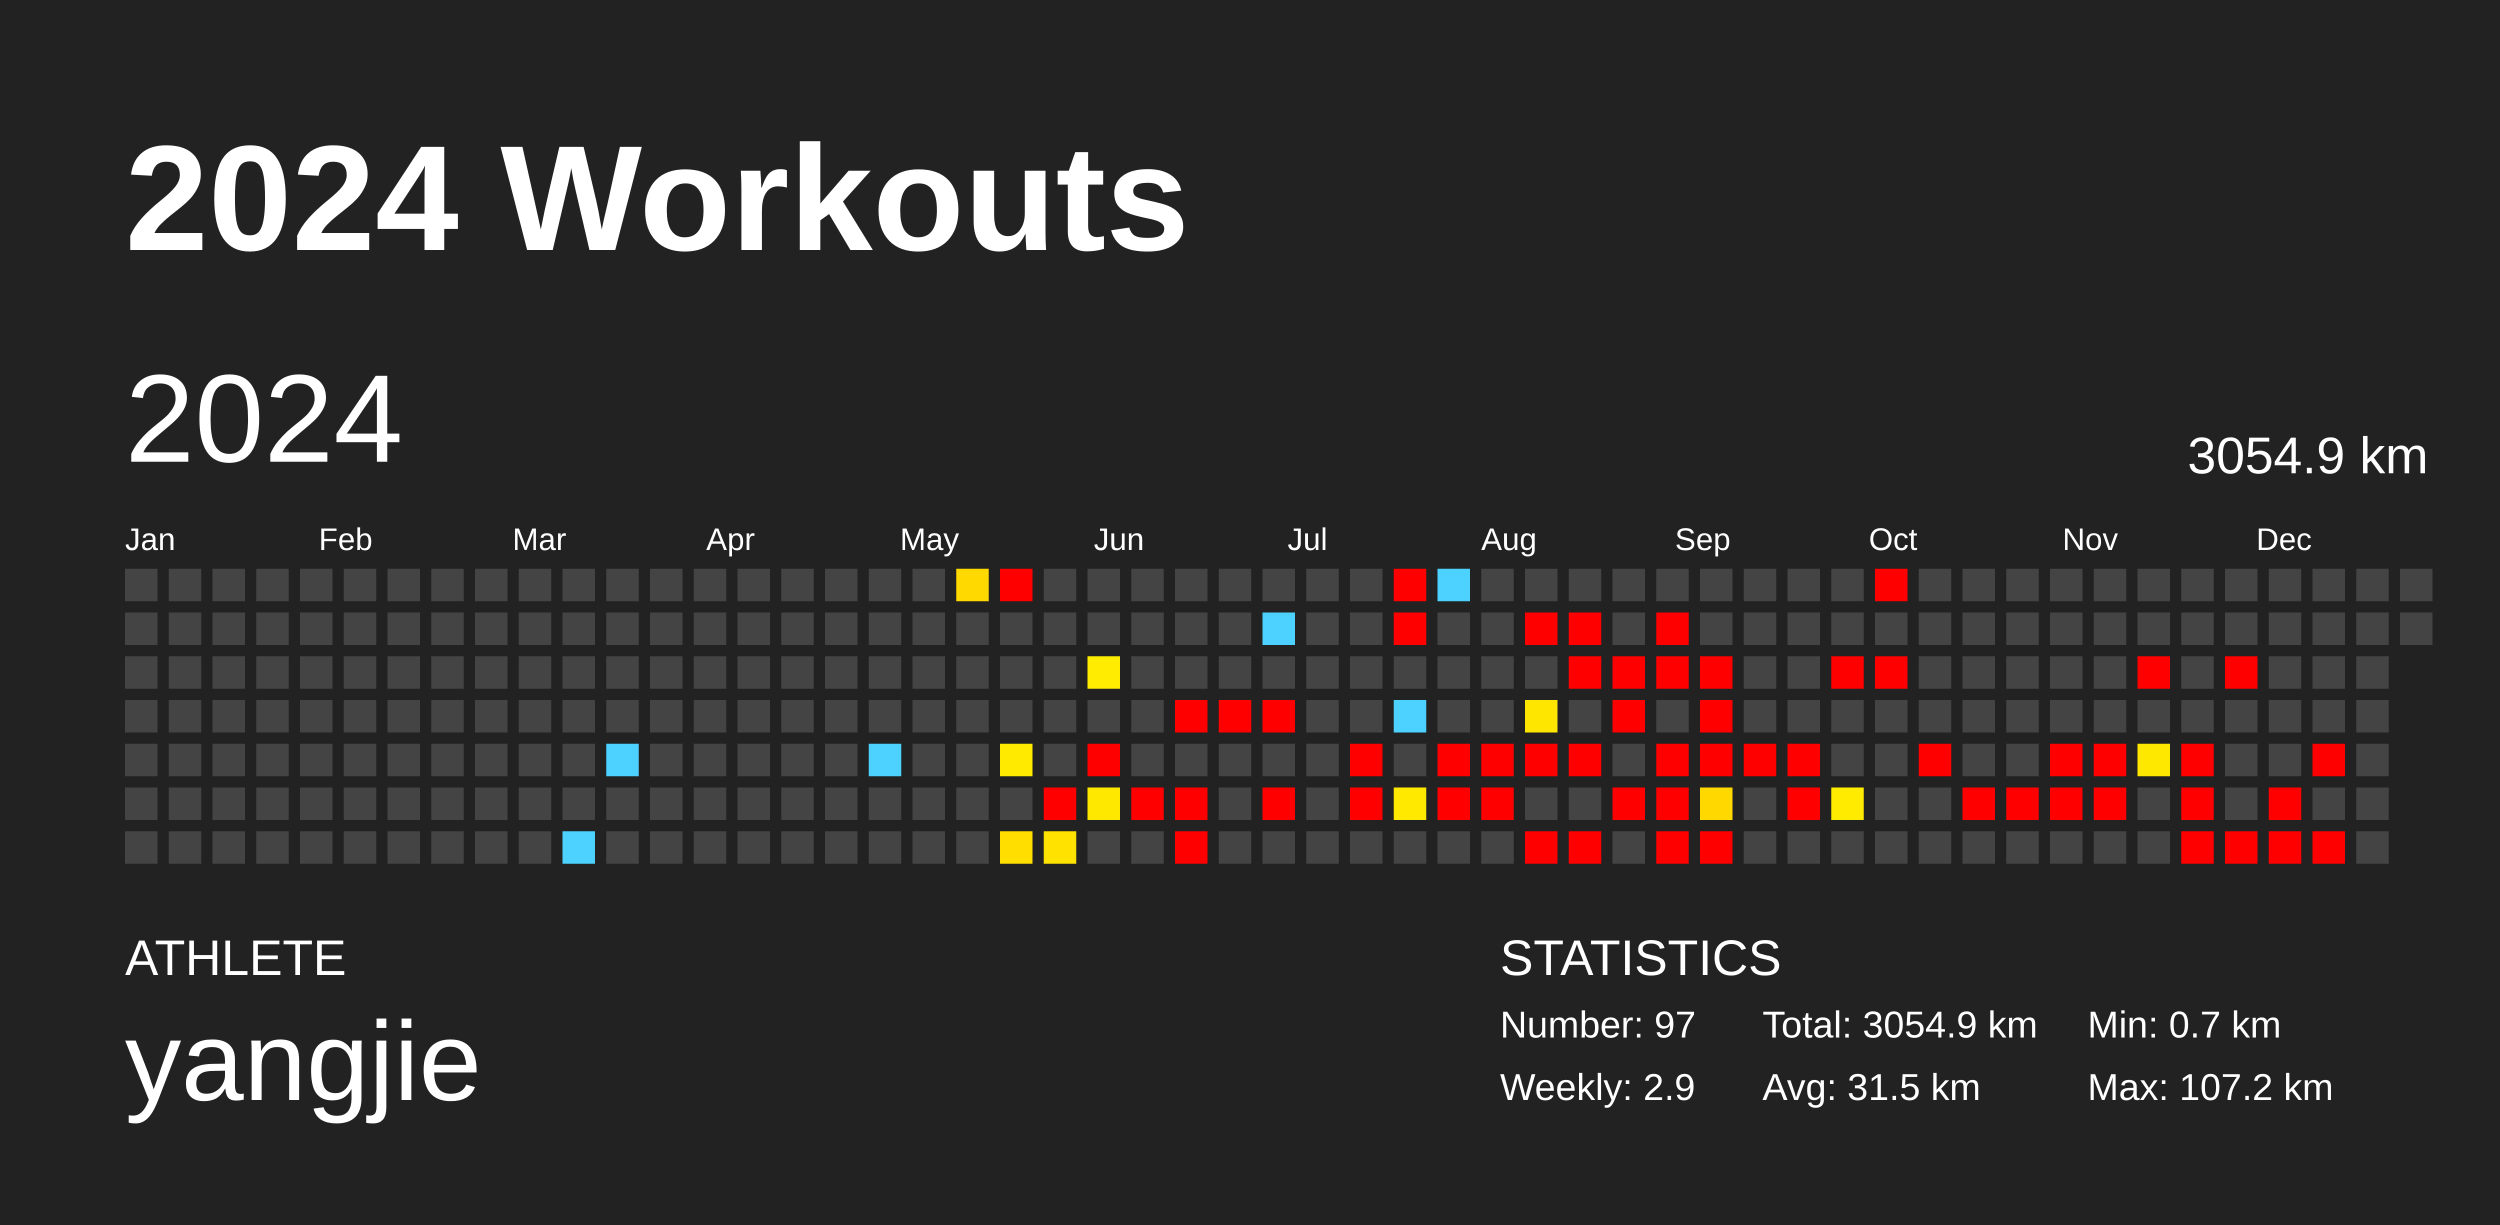
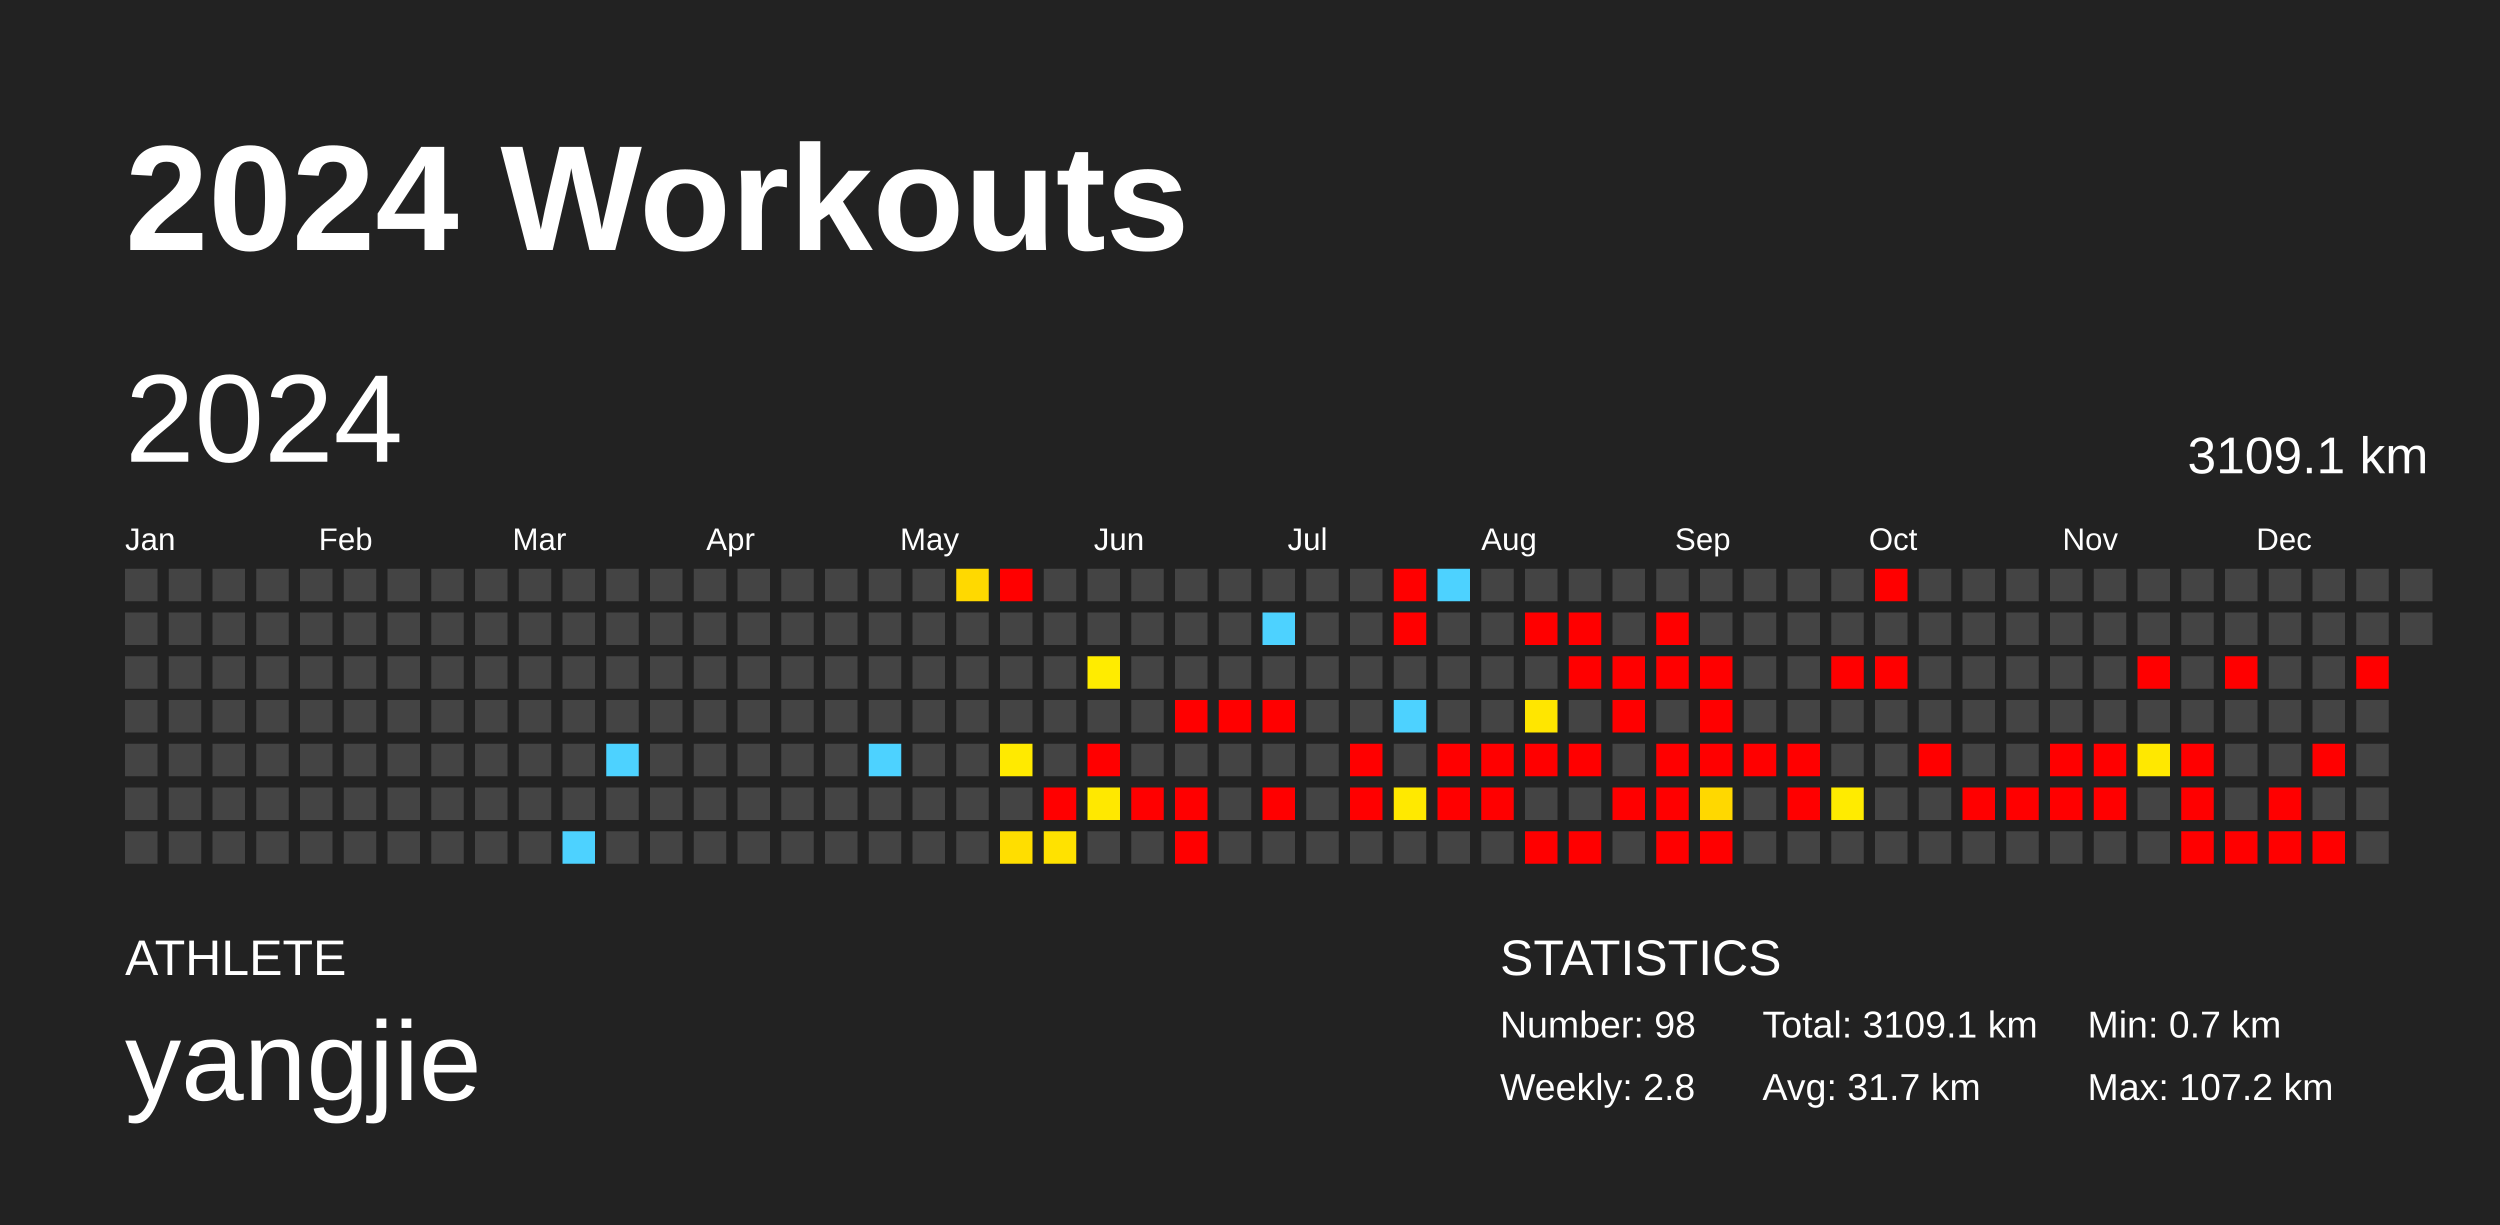
<svg xmlns="http://www.w3.org/2000/svg" baseProfile="full" height="98mm" version="1.1" viewBox="0,0,200,98" width="200mm">
  <defs />
  <rect fill="#222222" height="98" width="200" x="0" y="0" />
  <text fill="#FFFFFF" style="font-size:12px; font-family:Arial; font-weight:bold;" x="10" y="20">2024 Workouts</text>
  <text fill="#FFFFFF" style="font-size:4px; font-family:Arial" x="10" y="78">ATHLETE</text>
  <text fill="#FFFFFF" style="font-size:9px; font-family:Arial" x="10" y="88">yangjie</text>
  <text fill="#FFFFFF" style="font-size:4px; font-family:Arial" x="120" y="78">STATISTICS</text>
-   <text fill="#FFFFFF" style="font-size:3px; font-family:Arial" x="120" y="83">Number: 97</text>
-   <text fill="#FFFFFF" style="font-size:3px; font-family:Arial" x="120" y="88">Weekly: 2.9</text>
-   <text fill="#FFFFFF" style="font-size:3px; font-family:Arial" x="141" y="83">Total: 3054.9 km</text>
-   <text fill="#FFFFFF" style="font-size:3px; font-family:Arial" x="141" y="88">Avg: 31.5 km</text>
+   <text fill="#FFFFFF" style="font-size:3px; font-family:Arial" x="120" y="83">Number: 98</text>
+   <text fill="#FFFFFF" style="font-size:3px; font-family:Arial" x="120" y="88">Weekly: 2.8</text>
+   <text fill="#FFFFFF" style="font-size:3px; font-family:Arial" x="141" y="83">Total: 3109.1 km</text>
+   <text fill="#FFFFFF" style="font-size:3px; font-family:Arial" x="141" y="88">Avg: 31.7 km</text>
  <text fill="#FFFFFF" style="font-size:3px; font-family:Arial" x="167" y="83">Min: 0.7 km</text>
  <text fill="#FFFFFF" style="font-size:3px; font-family:Arial" x="167" y="88">Max: 107.2 km</text>
  <text dominant-baseline="hanging" fill="#FFFFFF" style="font-size:10.0px; font-family:Arial;" x="10" y="30">2024</text>
-   <text dominant-baseline="hanging" fill="#FFFFFF" style="font-size:4.125px; font-family:Arial;" x="175" y="35">3054.9 km</text>
+   <text dominant-baseline="hanging" fill="#FFFFFF" style="font-size:4.125px; font-family:Arial;" x="175" y="35">3109.1 km</text>
  <text fill="#FFFFFF" style="font-size:2.5px; font-family:Arial" x="10.0" y="44">Jan</text>
  <text fill="#FFFFFF" style="font-size:2.5px; font-family:Arial" x="25.5" y="44">Feb</text>
  <text fill="#FFFFFF" style="font-size:2.5px; font-family:Arial" x="41.0" y="44">Mar</text>
  <text fill="#FFFFFF" style="font-size:2.5px; font-family:Arial" x="56.5" y="44">Apr</text>
  <text fill="#FFFFFF" style="font-size:2.5px; font-family:Arial" x="72.0" y="44">May</text>
  <text fill="#FFFFFF" style="font-size:2.5px; font-family:Arial" x="87.5" y="44">Jun</text>
  <text fill="#FFFFFF" style="font-size:2.5px; font-family:Arial" x="103.0" y="44">Jul</text>
  <text fill="#FFFFFF" style="font-size:2.5px; font-family:Arial" x="118.5" y="44">Aug</text>
  <text fill="#FFFFFF" style="font-size:2.5px; font-family:Arial" x="134.0" y="44">Sep</text>
  <text fill="#FFFFFF" style="font-size:2.5px; font-family:Arial" x="149.5" y="44">Oct</text>
  <text fill="#FFFFFF" style="font-size:2.5px; font-family:Arial" x="165.0" y="44">Nov</text>
  <text fill="#FFFFFF" style="font-size:2.5px; font-family:Arial" x="180.5" y="44">Dec</text>
  <rect fill="#444444" height="2.6" width="2.6" x="10.0" y="45.5" />
  <rect fill="#444444" height="2.6" width="2.6" x="10.0" y="49.0" />
  <rect fill="#444444" height="2.6" width="2.6" x="10.0" y="52.5" />
  <rect fill="#444444" height="2.6" width="2.6" x="10.0" y="56.0" />
  <rect fill="#444444" height="2.6" width="2.6" x="10.0" y="59.5" />
  <rect fill="#444444" height="2.6" width="2.6" x="10.0" y="63.0" />
  <rect fill="#444444" height="2.6" width="2.6" x="10.0" y="66.5" />
  <rect fill="#444444" height="2.6" width="2.6" x="13.5" y="45.5" />
  <rect fill="#444444" height="2.6" width="2.6" x="13.5" y="49.0" />
  <rect fill="#444444" height="2.6" width="2.6" x="13.5" y="52.5" />
  <rect fill="#444444" height="2.6" width="2.6" x="13.5" y="56.0" />
  <rect fill="#444444" height="2.6" width="2.6" x="13.5" y="59.5" />
  <rect fill="#444444" height="2.6" width="2.6" x="13.5" y="63.0" />
  <rect fill="#444444" height="2.6" width="2.6" x="13.5" y="66.5" />
  <rect fill="#444444" height="2.6" width="2.6" x="17.0" y="45.5" />
  <rect fill="#444444" height="2.6" width="2.6" x="17.0" y="49.0" />
  <rect fill="#444444" height="2.6" width="2.6" x="17.0" y="52.5" />
  <rect fill="#444444" height="2.6" width="2.6" x="17.0" y="56.0" />
  <rect fill="#444444" height="2.6" width="2.6" x="17.0" y="59.5" />
  <rect fill="#444444" height="2.6" width="2.6" x="17.0" y="63.0" />
  <rect fill="#444444" height="2.6" width="2.6" x="17.0" y="66.5" />
  <rect fill="#444444" height="2.6" width="2.6" x="20.5" y="45.5" />
  <rect fill="#444444" height="2.6" width="2.6" x="20.5" y="49.0" />
  <rect fill="#444444" height="2.6" width="2.6" x="20.5" y="52.5" />
  <rect fill="#444444" height="2.6" width="2.6" x="20.5" y="56.0" />
  <rect fill="#444444" height="2.6" width="2.6" x="20.5" y="59.5" />
  <rect fill="#444444" height="2.6" width="2.6" x="20.5" y="63.0" />
  <rect fill="#444444" height="2.6" width="2.6" x="20.5" y="66.5" />
  <rect fill="#444444" height="2.6" width="2.6" x="24.0" y="45.5" />
  <rect fill="#444444" height="2.6" width="2.6" x="24.0" y="49.0" />
  <rect fill="#444444" height="2.6" width="2.6" x="24.0" y="52.5" />
  <rect fill="#444444" height="2.6" width="2.6" x="24.0" y="56.0" />
  <rect fill="#444444" height="2.6" width="2.6" x="24.0" y="59.5" />
  <rect fill="#444444" height="2.6" width="2.6" x="24.0" y="63.0" />
  <rect fill="#444444" height="2.6" width="2.6" x="24.0" y="66.5" />
  <rect fill="#444444" height="2.6" width="2.6" x="27.5" y="45.5" />
  <rect fill="#444444" height="2.6" width="2.6" x="27.5" y="49.0" />
  <rect fill="#444444" height="2.6" width="2.6" x="27.5" y="52.5" />
  <rect fill="#444444" height="2.6" width="2.6" x="27.5" y="56.0" />
  <rect fill="#444444" height="2.6" width="2.6" x="27.5" y="59.5" />
  <rect fill="#444444" height="2.6" width="2.6" x="27.5" y="63.0" />
  <rect fill="#444444" height="2.6" width="2.6" x="27.5" y="66.5" />
  <rect fill="#444444" height="2.6" width="2.6" x="31.0" y="45.5" />
  <rect fill="#444444" height="2.6" width="2.6" x="31.0" y="49.0" />
  <rect fill="#444444" height="2.6" width="2.6" x="31.0" y="52.5" />
  <rect fill="#444444" height="2.6" width="2.6" x="31.0" y="56.0" />
  <rect fill="#444444" height="2.6" width="2.6" x="31.0" y="59.5" />
  <rect fill="#444444" height="2.6" width="2.6" x="31.0" y="63.0" />
  <rect fill="#444444" height="2.6" width="2.6" x="31.0" y="66.5" />
  <rect fill="#444444" height="2.6" width="2.6" x="34.5" y="45.5" />
  <rect fill="#444444" height="2.6" width="2.6" x="34.5" y="49.0" />
  <rect fill="#444444" height="2.6" width="2.6" x="34.5" y="52.5" />
  <rect fill="#444444" height="2.6" width="2.6" x="34.5" y="56.0" />
  <rect fill="#444444" height="2.6" width="2.6" x="34.5" y="59.5" />
  <rect fill="#444444" height="2.6" width="2.6" x="34.5" y="63.0" />
  <rect fill="#444444" height="2.6" width="2.6" x="34.5" y="66.5" />
  <rect fill="#444444" height="2.6" width="2.6" x="38.0" y="45.5" />
  <rect fill="#444444" height="2.6" width="2.6" x="38.0" y="49.0" />
  <rect fill="#444444" height="2.6" width="2.6" x="38.0" y="52.5" />
  <rect fill="#444444" height="2.6" width="2.6" x="38.0" y="56.0" />
  <rect fill="#444444" height="2.6" width="2.6" x="38.0" y="59.5" />
  <rect fill="#444444" height="2.6" width="2.6" x="38.0" y="63.0" />
  <rect fill="#444444" height="2.6" width="2.6" x="38.0" y="66.5" />
  <rect fill="#444444" height="2.6" width="2.6" x="41.5" y="45.5" />
  <rect fill="#444444" height="2.6" width="2.6" x="41.5" y="49.0" />
  <rect fill="#444444" height="2.6" width="2.6" x="41.5" y="52.5" />
  <rect fill="#444444" height="2.6" width="2.6" x="41.5" y="56.0" />
  <rect fill="#444444" height="2.6" width="2.6" x="41.5" y="59.5" />
  <rect fill="#444444" height="2.6" width="2.6" x="41.5" y="63.0" />
  <rect fill="#444444" height="2.6" width="2.6" x="41.5" y="66.5" />
  <rect fill="#444444" height="2.6" width="2.6" x="45.0" y="45.5" />
  <rect fill="#444444" height="2.6" width="2.6" x="45.0" y="49.0" />
  <rect fill="#444444" height="2.6" width="2.6" x="45.0" y="52.5" />
  <rect fill="#444444" height="2.6" width="2.6" x="45.0" y="56.0" />
  <rect fill="#444444" height="2.6" width="2.6" x="45.0" y="59.5" />
  <rect fill="#444444" height="2.6" width="2.6" x="45.0" y="63.0" />
  <rect fill="#4dd2ff" height="2.6" width="2.6" x="45.0" y="66.5" />
  <rect fill="#444444" height="2.6" width="2.6" x="48.5" y="45.5" />
  <rect fill="#444444" height="2.6" width="2.6" x="48.5" y="49.0" />
  <rect fill="#444444" height="2.6" width="2.6" x="48.5" y="52.5" />
  <rect fill="#444444" height="2.6" width="2.6" x="48.5" y="56.0" />
  <rect fill="#4dd2ff" height="2.6" width="2.6" x="48.5" y="59.5" />
  <rect fill="#444444" height="2.6" width="2.6" x="48.5" y="63.0" />
  <rect fill="#444444" height="2.6" width="2.6" x="48.5" y="66.5" />
  <rect fill="#444444" height="2.6" width="2.6" x="52.0" y="45.5" />
  <rect fill="#444444" height="2.6" width="2.6" x="52.0" y="49.0" />
  <rect fill="#444444" height="2.6" width="2.6" x="52.0" y="52.5" />
  <rect fill="#444444" height="2.6" width="2.6" x="52.0" y="56.0" />
  <rect fill="#444444" height="2.6" width="2.6" x="52.0" y="59.5" />
  <rect fill="#444444" height="2.6" width="2.6" x="52.0" y="63.0" />
  <rect fill="#444444" height="2.6" width="2.6" x="52.0" y="66.5" />
  <rect fill="#444444" height="2.6" width="2.6" x="55.5" y="45.5" />
  <rect fill="#444444" height="2.6" width="2.6" x="55.5" y="49.0" />
  <rect fill="#444444" height="2.6" width="2.6" x="55.5" y="52.5" />
  <rect fill="#444444" height="2.6" width="2.6" x="55.5" y="56.0" />
  <rect fill="#444444" height="2.6" width="2.6" x="55.5" y="59.5" />
  <rect fill="#444444" height="2.6" width="2.6" x="55.5" y="63.0" />
  <rect fill="#444444" height="2.6" width="2.6" x="55.5" y="66.5" />
  <rect fill="#444444" height="2.6" width="2.6" x="59.0" y="45.5" />
  <rect fill="#444444" height="2.6" width="2.6" x="59.0" y="49.0" />
  <rect fill="#444444" height="2.6" width="2.6" x="59.0" y="52.5" />
  <rect fill="#444444" height="2.6" width="2.6" x="59.0" y="56.0" />
  <rect fill="#444444" height="2.6" width="2.6" x="59.0" y="59.5" />
  <rect fill="#444444" height="2.6" width="2.6" x="59.0" y="63.0" />
  <rect fill="#444444" height="2.6" width="2.6" x="59.0" y="66.5" />
  <rect fill="#444444" height="2.6" width="2.6" x="62.5" y="45.5" />
  <rect fill="#444444" height="2.6" width="2.6" x="62.5" y="49.0" />
  <rect fill="#444444" height="2.6" width="2.6" x="62.5" y="52.5" />
  <rect fill="#444444" height="2.6" width="2.6" x="62.5" y="56.0" />
  <rect fill="#444444" height="2.6" width="2.6" x="62.5" y="59.5" />
  <rect fill="#444444" height="2.6" width="2.6" x="62.5" y="63.0" />
  <rect fill="#444444" height="2.6" width="2.6" x="62.5" y="66.5" />
  <rect fill="#444444" height="2.6" width="2.6" x="66.0" y="45.5" />
  <rect fill="#444444" height="2.6" width="2.6" x="66.0" y="49.0" />
  <rect fill="#444444" height="2.6" width="2.6" x="66.0" y="52.5" />
  <rect fill="#444444" height="2.6" width="2.6" x="66.0" y="56.0" />
  <rect fill="#444444" height="2.6" width="2.6" x="66.0" y="59.5" />
  <rect fill="#444444" height="2.6" width="2.6" x="66.0" y="63.0" />
  <rect fill="#444444" height="2.6" width="2.6" x="66.0" y="66.5" />
  <rect fill="#444444" height="2.6" width="2.6" x="69.5" y="45.5" />
  <rect fill="#444444" height="2.6" width="2.6" x="69.5" y="49.0" />
  <rect fill="#444444" height="2.6" width="2.6" x="69.5" y="52.5" />
  <rect fill="#444444" height="2.6" width="2.6" x="69.5" y="56.0" />
  <rect fill="#4dd2ff" height="2.6" width="2.6" x="69.5" y="59.5" />
  <rect fill="#444444" height="2.6" width="2.6" x="69.5" y="63.0" />
  <rect fill="#444444" height="2.6" width="2.6" x="69.5" y="66.5" />
  <rect fill="#444444" height="2.6" width="2.6" x="73.0" y="45.5" />
  <rect fill="#444444" height="2.6" width="2.6" x="73.0" y="49.0" />
  <rect fill="#444444" height="2.6" width="2.6" x="73.0" y="52.5" />
  <rect fill="#444444" height="2.6" width="2.6" x="73.0" y="56.0" />
  <rect fill="#444444" height="2.6" width="2.6" x="73.0" y="59.5" />
  <rect fill="#444444" height="2.6" width="2.6" x="73.0" y="63.0" />
  <rect fill="#444444" height="2.6" width="2.6" x="73.0" y="66.5" />
  <rect fill="#ffd900" height="2.6" width="2.6" x="76.5" y="45.5" />
  <rect fill="#444444" height="2.6" width="2.6" x="76.5" y="49.0" />
  <rect fill="#444444" height="2.6" width="2.6" x="76.5" y="52.5" />
  <rect fill="#444444" height="2.6" width="2.6" x="76.5" y="56.0" />
  <rect fill="#444444" height="2.6" width="2.6" x="76.5" y="59.5" />
  <rect fill="#444444" height="2.6" width="2.6" x="76.5" y="63.0" />
  <rect fill="#444444" height="2.6" width="2.6" x="76.5" y="66.5" />
  <rect fill="red" height="2.6" width="2.6" x="80.0" y="45.5" />
  <rect fill="#444444" height="2.6" width="2.6" x="80.0" y="49.0" />
  <rect fill="#444444" height="2.6" width="2.6" x="80.0" y="52.5" />
  <rect fill="#444444" height="2.6" width="2.6" x="80.0" y="56.0" />
  <rect fill="#ffea00" height="2.6" width="2.6" x="80.0" y="59.5" />
  <rect fill="#444444" height="2.6" width="2.6" x="80.0" y="63.0" />
  <rect fill="#ffde00" height="2.6" width="2.6" x="80.0" y="66.5" />
  <rect fill="#444444" height="2.6" width="2.6" x="83.5" y="45.5" />
  <rect fill="#444444" height="2.6" width="2.6" x="83.5" y="49.0" />
  <rect fill="#444444" height="2.6" width="2.6" x="83.5" y="52.5" />
  <rect fill="#444444" height="2.6" width="2.6" x="83.5" y="56.0" />
  <rect fill="#444444" height="2.6" width="2.6" x="83.5" y="59.5" />
  <rect fill="red" height="2.6" width="2.6" x="83.5" y="63.0" />
  <rect fill="#ffe200" height="2.6" width="2.6" x="83.5" y="66.5" />
  <rect fill="#444444" height="2.6" width="2.6" x="87.0" y="45.5" />
  <rect fill="#444444" height="2.6" width="2.6" x="87.0" y="49.0" />
  <rect fill="#ffec00" height="2.6" width="2.6" x="87.0" y="52.5" />
  <rect fill="#444444" height="2.6" width="2.6" x="87.0" y="56.0" />
  <rect fill="red" height="2.6" width="2.6" x="87.0" y="59.5" />
  <rect fill="#ffe800" height="2.6" width="2.6" x="87.0" y="63.0" />
  <rect fill="#444444" height="2.6" width="2.6" x="87.0" y="66.5" />
  <rect fill="#444444" height="2.6" width="2.6" x="90.5" y="45.5" />
  <rect fill="#444444" height="2.6" width="2.6" x="90.5" y="49.0" />
  <rect fill="#444444" height="2.6" width="2.6" x="90.5" y="52.5" />
  <rect fill="#444444" height="2.6" width="2.6" x="90.5" y="56.0" />
  <rect fill="#444444" height="2.6" width="2.6" x="90.5" y="59.5" />
  <rect fill="red" height="2.6" width="2.6" x="90.5" y="63.0" />
  <rect fill="#444444" height="2.6" width="2.6" x="90.5" y="66.5" />
  <rect fill="#444444" height="2.6" width="2.6" x="94.0" y="45.5" />
  <rect fill="#444444" height="2.6" width="2.6" x="94.0" y="49.0" />
  <rect fill="#444444" height="2.6" width="2.6" x="94.0" y="52.5" />
  <rect fill="red" height="2.6" width="2.6" x="94.0" y="56.0" />
  <rect fill="#444444" height="2.6" width="2.6" x="94.0" y="59.5" />
  <rect fill="red" height="2.6" width="2.6" x="94.0" y="63.0" />
  <rect fill="red" height="2.6" width="2.6" x="94.0" y="66.5" />
  <rect fill="#444444" height="2.6" width="2.6" x="97.5" y="45.5" />
  <rect fill="#444444" height="2.6" width="2.6" x="97.5" y="49.0" />
  <rect fill="#444444" height="2.6" width="2.6" x="97.5" y="52.5" />
  <rect fill="red" height="2.6" width="2.6" x="97.5" y="56.0" />
  <rect fill="#444444" height="2.6" width="2.6" x="97.5" y="59.5" />
  <rect fill="#444444" height="2.6" width="2.6" x="97.5" y="63.0" />
  <rect fill="#444444" height="2.6" width="2.6" x="97.5" y="66.5" />
  <rect fill="#444444" height="2.6" width="2.6" x="101.0" y="45.5" />
  <rect fill="#4dd2ff" height="2.6" width="2.6" x="101.0" y="49.0" />
  <rect fill="#444444" height="2.6" width="2.6" x="101.0" y="52.5" />
  <rect fill="red" height="2.6" width="2.6" x="101.0" y="56.0" />
  <rect fill="#444444" height="2.6" width="2.6" x="101.0" y="59.5" />
  <rect fill="red" height="2.6" width="2.6" x="101.0" y="63.0" />
  <rect fill="#444444" height="2.6" width="2.6" x="101.0" y="66.5" />
  <rect fill="#444444" height="2.6" width="2.6" x="104.5" y="45.5" />
  <rect fill="#444444" height="2.6" width="2.6" x="104.5" y="49.0" />
  <rect fill="#444444" height="2.6" width="2.6" x="104.5" y="52.5" />
  <rect fill="#444444" height="2.6" width="2.6" x="104.5" y="56.0" />
  <rect fill="#444444" height="2.6" width="2.6" x="104.5" y="59.5" />
  <rect fill="#444444" height="2.6" width="2.6" x="104.5" y="63.0" />
  <rect fill="#444444" height="2.6" width="2.6" x="104.5" y="66.5" />
  <rect fill="#444444" height="2.6" width="2.6" x="108.0" y="45.5" />
  <rect fill="#444444" height="2.6" width="2.6" x="108.0" y="49.0" />
  <rect fill="#444444" height="2.6" width="2.6" x="108.0" y="52.5" />
  <rect fill="#444444" height="2.6" width="2.6" x="108.0" y="56.0" />
  <rect fill="red" height="2.6" width="2.6" x="108.0" y="59.5" />
  <rect fill="red" height="2.6" width="2.6" x="108.0" y="63.0" />
  <rect fill="#444444" height="2.6" width="2.6" x="108.0" y="66.5" />
  <rect fill="red" height="2.6" width="2.6" x="111.5" y="45.5" />
  <rect fill="red" height="2.6" width="2.6" x="111.5" y="49.0" />
  <rect fill="#444444" height="2.6" width="2.6" x="111.5" y="52.5" />
  <rect fill="#4dd2ff" height="2.6" width="2.6" x="111.5" y="56.0" />
  <rect fill="#444444" height="2.6" width="2.6" x="111.5" y="59.5" />
  <rect fill="#ffe900" height="2.6" width="2.6" x="111.5" y="63.0" />
  <rect fill="#444444" height="2.6" width="2.6" x="111.5" y="66.5" />
  <rect fill="#4dd2ff" height="2.6" width="2.6" x="115.0" y="45.5" />
  <rect fill="#444444" height="2.6" width="2.6" x="115.0" y="49.0" />
  <rect fill="#444444" height="2.6" width="2.6" x="115.0" y="52.5" />
  <rect fill="#444444" height="2.6" width="2.6" x="115.0" y="56.0" />
  <rect fill="red" height="2.6" width="2.6" x="115.0" y="59.5" />
  <rect fill="red" height="2.6" width="2.6" x="115.0" y="63.0" />
  <rect fill="#444444" height="2.6" width="2.6" x="115.0" y="66.5" />
  <rect fill="#444444" height="2.6" width="2.6" x="118.5" y="45.5" />
  <rect fill="#444444" height="2.6" width="2.6" x="118.5" y="49.0" />
  <rect fill="#444444" height="2.6" width="2.6" x="118.5" y="52.5" />
  <rect fill="#444444" height="2.6" width="2.6" x="118.5" y="56.0" />
  <rect fill="red" height="2.6" width="2.6" x="118.5" y="59.5" />
  <rect fill="red" height="2.6" width="2.6" x="118.5" y="63.0" />
  <rect fill="#444444" height="2.6" width="2.6" x="118.5" y="66.5" />
  <rect fill="#444444" height="2.6" width="2.6" x="122.0" y="45.5" />
  <rect fill="red" height="2.6" width="2.6" x="122.0" y="49.0" />
  <rect fill="#444444" height="2.6" width="2.6" x="122.0" y="52.5" />
  <rect fill="#ffe600" height="2.6" width="2.6" x="122.0" y="56.0" />
  <rect fill="red" height="2.6" width="2.6" x="122.0" y="59.5" />
  <rect fill="#444444" height="2.6" width="2.6" x="122.0" y="63.0" />
  <rect fill="red" height="2.6" width="2.6" x="122.0" y="66.5" />
  <rect fill="#444444" height="2.6" width="2.6" x="125.5" y="45.5" />
  <rect fill="red" height="2.6" width="2.6" x="125.5" y="49.0" />
  <rect fill="red" height="2.6" width="2.6" x="125.5" y="52.5" />
  <rect fill="#444444" height="2.6" width="2.6" x="125.5" y="56.0" />
  <rect fill="red" height="2.6" width="2.6" x="125.5" y="59.5" />
  <rect fill="#444444" height="2.6" width="2.6" x="125.5" y="63.0" />
  <rect fill="red" height="2.6" width="2.6" x="125.5" y="66.5" />
  <rect fill="#444444" height="2.6" width="2.6" x="129.0" y="45.5" />
  <rect fill="#444444" height="2.6" width="2.6" x="129.0" y="49.0" />
  <rect fill="red" height="2.6" width="2.6" x="129.0" y="52.5" />
  <rect fill="red" height="2.6" width="2.6" x="129.0" y="56.0" />
  <rect fill="#444444" height="2.6" width="2.6" x="129.0" y="59.5" />
  <rect fill="red" height="2.6" width="2.6" x="129.0" y="63.0" />
  <rect fill="#444444" height="2.6" width="2.6" x="129.0" y="66.5" />
  <rect fill="#444444" height="2.6" width="2.6" x="132.5" y="45.5" />
  <rect fill="red" height="2.6" width="2.6" x="132.5" y="49.0" />
  <rect fill="red" height="2.6" width="2.6" x="132.5" y="52.5" />
  <rect fill="#444444" height="2.6" width="2.6" x="132.5" y="56.0" />
  <rect fill="red" height="2.6" width="2.6" x="132.5" y="59.5" />
  <rect fill="red" height="2.6" width="2.6" x="132.5" y="63.0" />
  <rect fill="red" height="2.6" width="2.6" x="132.5" y="66.5" />
  <rect fill="#444444" height="2.6" width="2.6" x="136.0" y="45.5" />
  <rect fill="#444444" height="2.6" width="2.6" x="136.0" y="49.0" />
  <rect fill="red" height="2.6" width="2.6" x="136.0" y="52.5" />
  <rect fill="red" height="2.6" width="2.6" x="136.0" y="56.0" />
  <rect fill="red" height="2.6" width="2.6" x="136.0" y="59.5" />
  <rect fill="#ffd800" height="2.6" width="2.6" x="136.0" y="63.0" />
  <rect fill="red" height="2.6" width="2.6" x="136.0" y="66.5" />
  <rect fill="#444444" height="2.6" width="2.6" x="139.5" y="45.5" />
  <rect fill="#444444" height="2.6" width="2.6" x="139.5" y="49.0" />
  <rect fill="#444444" height="2.6" width="2.6" x="139.5" y="52.5" />
  <rect fill="#444444" height="2.6" width="2.6" x="139.5" y="56.0" />
  <rect fill="red" height="2.6" width="2.6" x="139.5" y="59.5" />
  <rect fill="#444444" height="2.6" width="2.6" x="139.5" y="63.0" />
  <rect fill="#444444" height="2.6" width="2.6" x="139.5" y="66.5" />
  <rect fill="#444444" height="2.6" width="2.6" x="143.0" y="45.5" />
  <rect fill="#444444" height="2.6" width="2.6" x="143.0" y="49.0" />
  <rect fill="#444444" height="2.6" width="2.6" x="143.0" y="52.5" />
  <rect fill="#444444" height="2.6" width="2.6" x="143.0" y="56.0" />
  <rect fill="red" height="2.6" width="2.6" x="143.0" y="59.5" />
  <rect fill="red" height="2.6" width="2.6" x="143.0" y="63.0" />
  <rect fill="#444444" height="2.6" width="2.6" x="143.0" y="66.5" />
  <rect fill="#444444" height="2.6" width="2.6" x="146.5" y="45.5" />
  <rect fill="#444444" height="2.6" width="2.6" x="146.5" y="49.0" />
  <rect fill="red" height="2.6" width="2.6" x="146.5" y="52.5" />
  <rect fill="#444444" height="2.6" width="2.6" x="146.5" y="56.0" />
  <rect fill="#444444" height="2.6" width="2.6" x="146.5" y="59.5" />
  <rect fill="#ffeb00" height="2.6" width="2.6" x="146.5" y="63.0" />
  <rect fill="#444444" height="2.6" width="2.6" x="146.5" y="66.5" />
  <rect fill="red" height="2.6" width="2.6" x="150.0" y="45.5" />
  <rect fill="#444444" height="2.6" width="2.6" x="150.0" y="49.0" />
  <rect fill="red" height="2.6" width="2.6" x="150.0" y="52.5" />
  <rect fill="#444444" height="2.6" width="2.6" x="150.0" y="56.0" />
  <rect fill="#444444" height="2.6" width="2.6" x="150.0" y="59.5" />
  <rect fill="#444444" height="2.6" width="2.6" x="150.0" y="63.0" />
  <rect fill="#444444" height="2.6" width="2.6" x="150.0" y="66.5" />
  <rect fill="#444444" height="2.6" width="2.6" x="153.5" y="45.5" />
  <rect fill="#444444" height="2.6" width="2.6" x="153.5" y="49.0" />
  <rect fill="#444444" height="2.6" width="2.6" x="153.5" y="52.5" />
  <rect fill="#444444" height="2.6" width="2.6" x="153.5" y="56.0" />
  <rect fill="red" height="2.6" width="2.6" x="153.5" y="59.5" />
  <rect fill="#444444" height="2.6" width="2.6" x="153.5" y="63.0" />
  <rect fill="#444444" height="2.6" width="2.6" x="153.5" y="66.5" />
  <rect fill="#444444" height="2.6" width="2.6" x="157.0" y="45.5" />
  <rect fill="#444444" height="2.6" width="2.6" x="157.0" y="49.0" />
  <rect fill="#444444" height="2.6" width="2.6" x="157.0" y="52.5" />
  <rect fill="#444444" height="2.6" width="2.6" x="157.0" y="56.0" />
  <rect fill="#444444" height="2.6" width="2.6" x="157.0" y="59.5" />
  <rect fill="red" height="2.6" width="2.6" x="157.0" y="63.0" />
  <rect fill="#444444" height="2.6" width="2.6" x="157.0" y="66.5" />
  <rect fill="#444444" height="2.6" width="2.6" x="160.5" y="45.5" />
  <rect fill="#444444" height="2.6" width="2.6" x="160.5" y="49.0" />
  <rect fill="#444444" height="2.6" width="2.6" x="160.5" y="52.5" />
  <rect fill="#444444" height="2.6" width="2.6" x="160.5" y="56.0" />
  <rect fill="#444444" height="2.6" width="2.6" x="160.5" y="59.5" />
  <rect fill="red" height="2.6" width="2.6" x="160.5" y="63.0" />
  <rect fill="#444444" height="2.6" width="2.6" x="160.5" y="66.5" />
  <rect fill="#444444" height="2.6" width="2.6" x="164.0" y="45.5" />
  <rect fill="#444444" height="2.6" width="2.6" x="164.0" y="49.0" />
  <rect fill="#444444" height="2.6" width="2.6" x="164.0" y="52.5" />
  <rect fill="#444444" height="2.6" width="2.6" x="164.0" y="56.0" />
  <rect fill="red" height="2.6" width="2.6" x="164.0" y="59.5" />
  <rect fill="red" height="2.6" width="2.6" x="164.0" y="63.0" />
  <rect fill="#444444" height="2.6" width="2.6" x="164.0" y="66.5" />
  <rect fill="#444444" height="2.6" width="2.6" x="167.5" y="45.5" />
  <rect fill="#444444" height="2.6" width="2.6" x="167.5" y="49.0" />
  <rect fill="#444444" height="2.6" width="2.6" x="167.5" y="52.5" />
  <rect fill="#444444" height="2.6" width="2.6" x="167.5" y="56.0" />
  <rect fill="red" height="2.6" width="2.6" x="167.5" y="59.5" />
  <rect fill="red" height="2.6" width="2.6" x="167.5" y="63.0" />
  <rect fill="#444444" height="2.6" width="2.6" x="167.5" y="66.5" />
  <rect fill="#444444" height="2.6" width="2.6" x="171.0" y="45.5" />
  <rect fill="#444444" height="2.6" width="2.6" x="171.0" y="49.0" />
  <rect fill="red" height="2.6" width="2.6" x="171.0" y="52.5" />
  <rect fill="#444444" height="2.6" width="2.6" x="171.0" y="56.0" />
  <rect fill="#ffe800" height="2.6" width="2.6" x="171.0" y="59.5" />
  <rect fill="#444444" height="2.6" width="2.6" x="171.0" y="63.0" />
  <rect fill="#444444" height="2.6" width="2.6" x="171.0" y="66.5" />
  <rect fill="#444444" height="2.6" width="2.6" x="174.5" y="45.5" />
  <rect fill="#444444" height="2.6" width="2.6" x="174.5" y="49.0" />
  <rect fill="#444444" height="2.6" width="2.6" x="174.5" y="52.5" />
  <rect fill="#444444" height="2.6" width="2.6" x="174.5" y="56.0" />
  <rect fill="red" height="2.6" width="2.6" x="174.5" y="59.5" />
  <rect fill="red" height="2.6" width="2.6" x="174.5" y="63.0" />
  <rect fill="red" height="2.6" width="2.6" x="174.5" y="66.5" />
  <rect fill="#444444" height="2.6" width="2.6" x="178.0" y="45.5" />
  <rect fill="#444444" height="2.6" width="2.6" x="178.0" y="49.0" />
  <rect fill="red" height="2.6" width="2.6" x="178.0" y="52.5" />
  <rect fill="#444444" height="2.6" width="2.6" x="178.0" y="56.0" />
  <rect fill="#444444" height="2.6" width="2.6" x="178.0" y="59.5" />
  <rect fill="#444444" height="2.6" width="2.6" x="178.0" y="63.0" />
  <rect fill="red" height="2.6" width="2.6" x="178.0" y="66.5" />
  <rect fill="#444444" height="2.6" width="2.6" x="181.5" y="45.5" />
  <rect fill="#444444" height="2.6" width="2.6" x="181.5" y="49.0" />
  <rect fill="#444444" height="2.6" width="2.6" x="181.5" y="52.5" />
  <rect fill="#444444" height="2.6" width="2.6" x="181.5" y="56.0" />
  <rect fill="#444444" height="2.6" width="2.6" x="181.5" y="59.5" />
  <rect fill="red" height="2.6" width="2.6" x="181.5" y="63.0" />
  <rect fill="red" height="2.6" width="2.6" x="181.5" y="66.5" />
  <rect fill="#444444" height="2.6" width="2.6" x="185.0" y="45.5" />
  <rect fill="#444444" height="2.6" width="2.6" x="185.0" y="49.0" />
  <rect fill="#444444" height="2.6" width="2.6" x="185.0" y="52.5" />
  <rect fill="#444444" height="2.6" width="2.6" x="185.0" y="56.0" />
  <rect fill="red" height="2.6" width="2.6" x="185.0" y="59.5" />
  <rect fill="#444444" height="2.6" width="2.6" x="185.0" y="63.0" />
  <rect fill="red" height="2.6" width="2.6" x="185.0" y="66.5" />
  <rect fill="#444444" height="2.6" width="2.6" x="188.5" y="45.5" />
  <rect fill="#444444" height="2.6" width="2.6" x="188.5" y="49.0" />
-   <rect fill="#444444" height="2.6" width="2.6" x="188.5" y="52.5" />
+   <rect fill="red" height="2.6" width="2.6" x="188.5" y="52.5" />
  <rect fill="#444444" height="2.6" width="2.6" x="188.5" y="56.0" />
  <rect fill="#444444" height="2.6" width="2.6" x="188.5" y="59.5" />
  <rect fill="#444444" height="2.6" width="2.6" x="188.5" y="63.0" />
  <rect fill="#444444" height="2.6" width="2.6" x="188.5" y="66.5" />
  <rect fill="#444444" height="2.6" width="2.6" x="192.0" y="45.5" />
  <rect fill="#444444" height="2.6" width="2.6" x="192.0" y="49.0" />
</svg>
